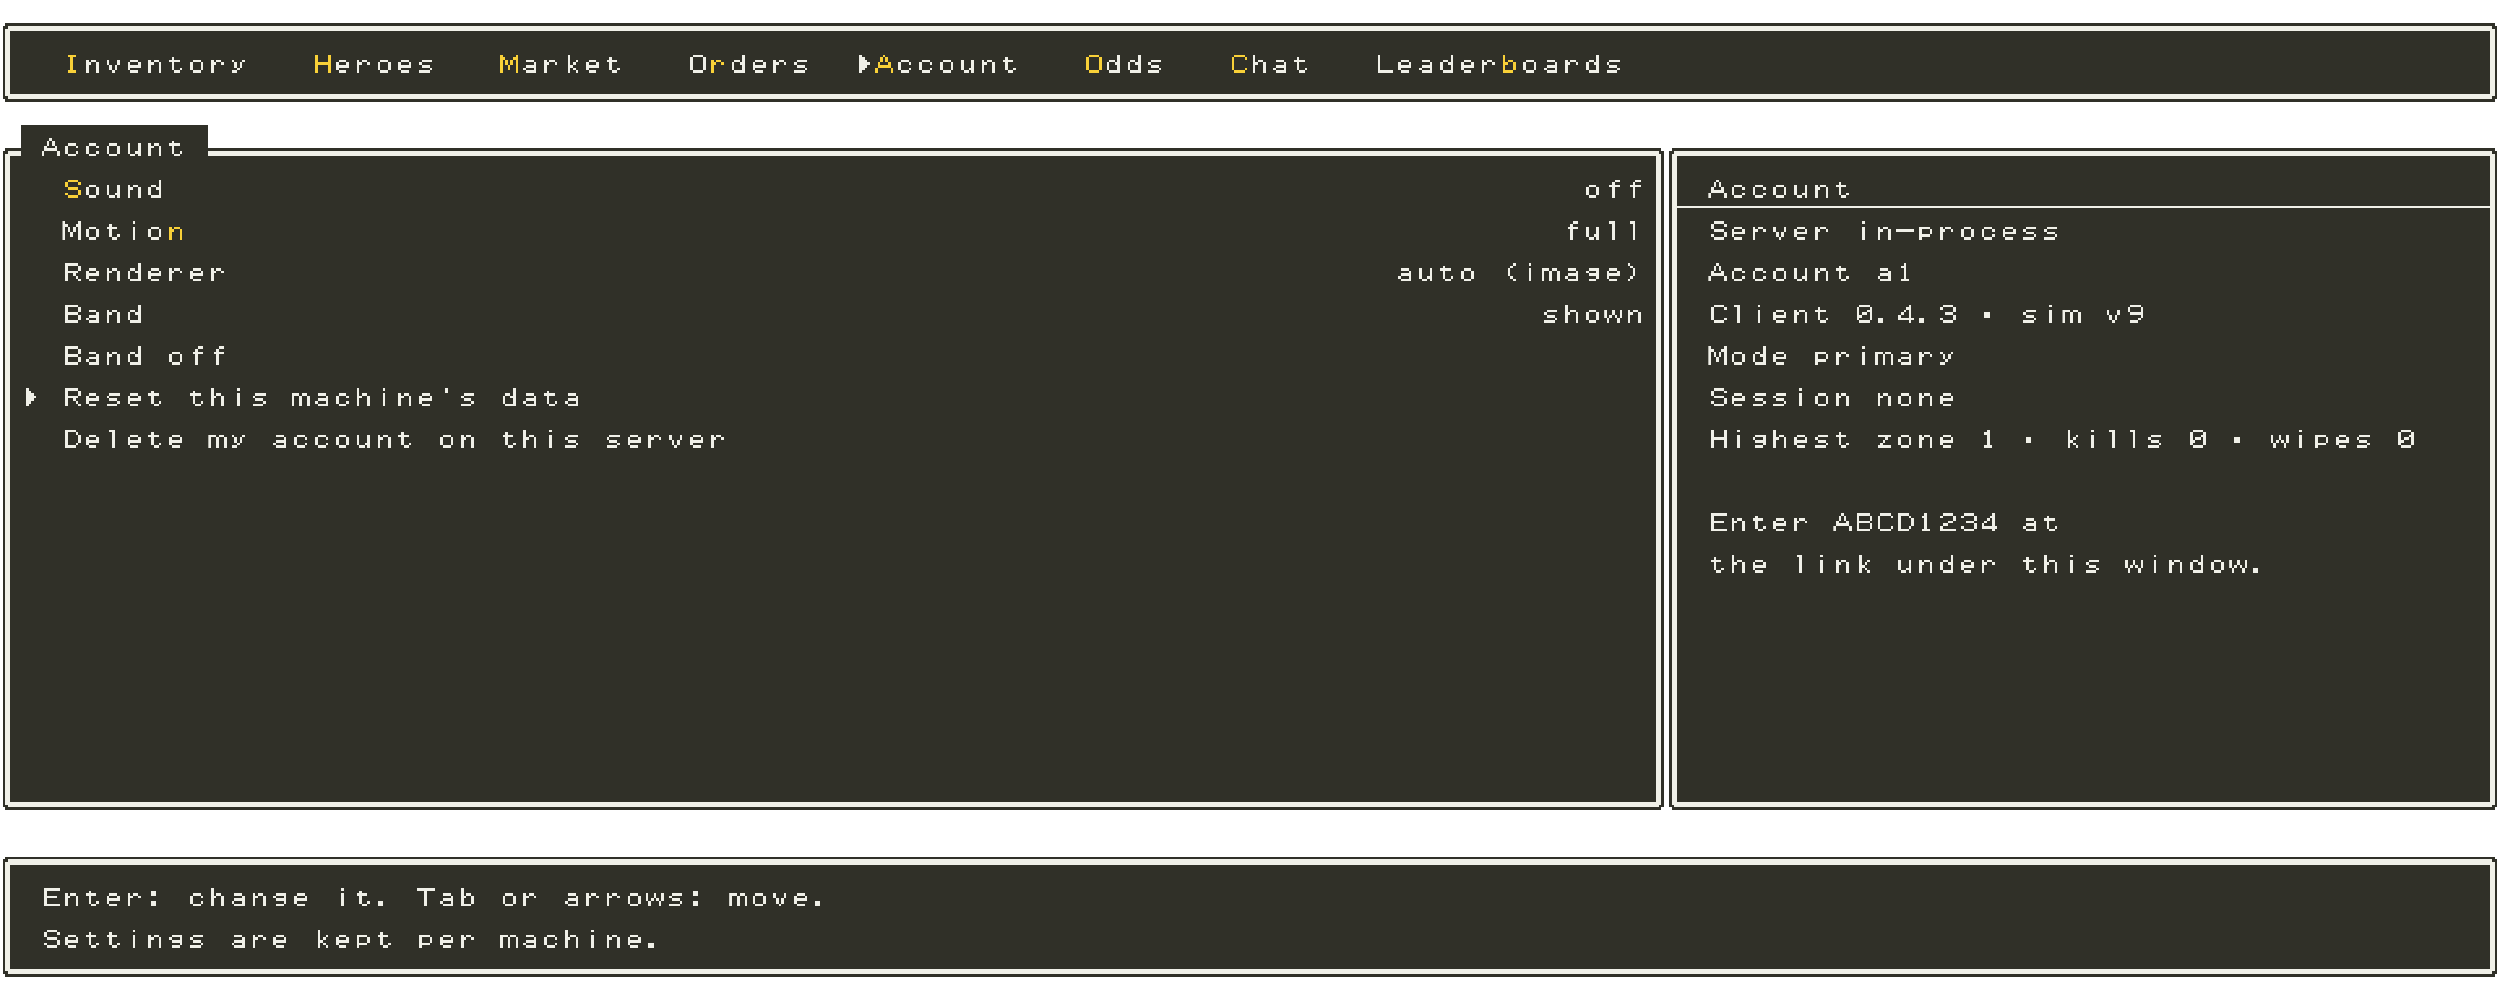
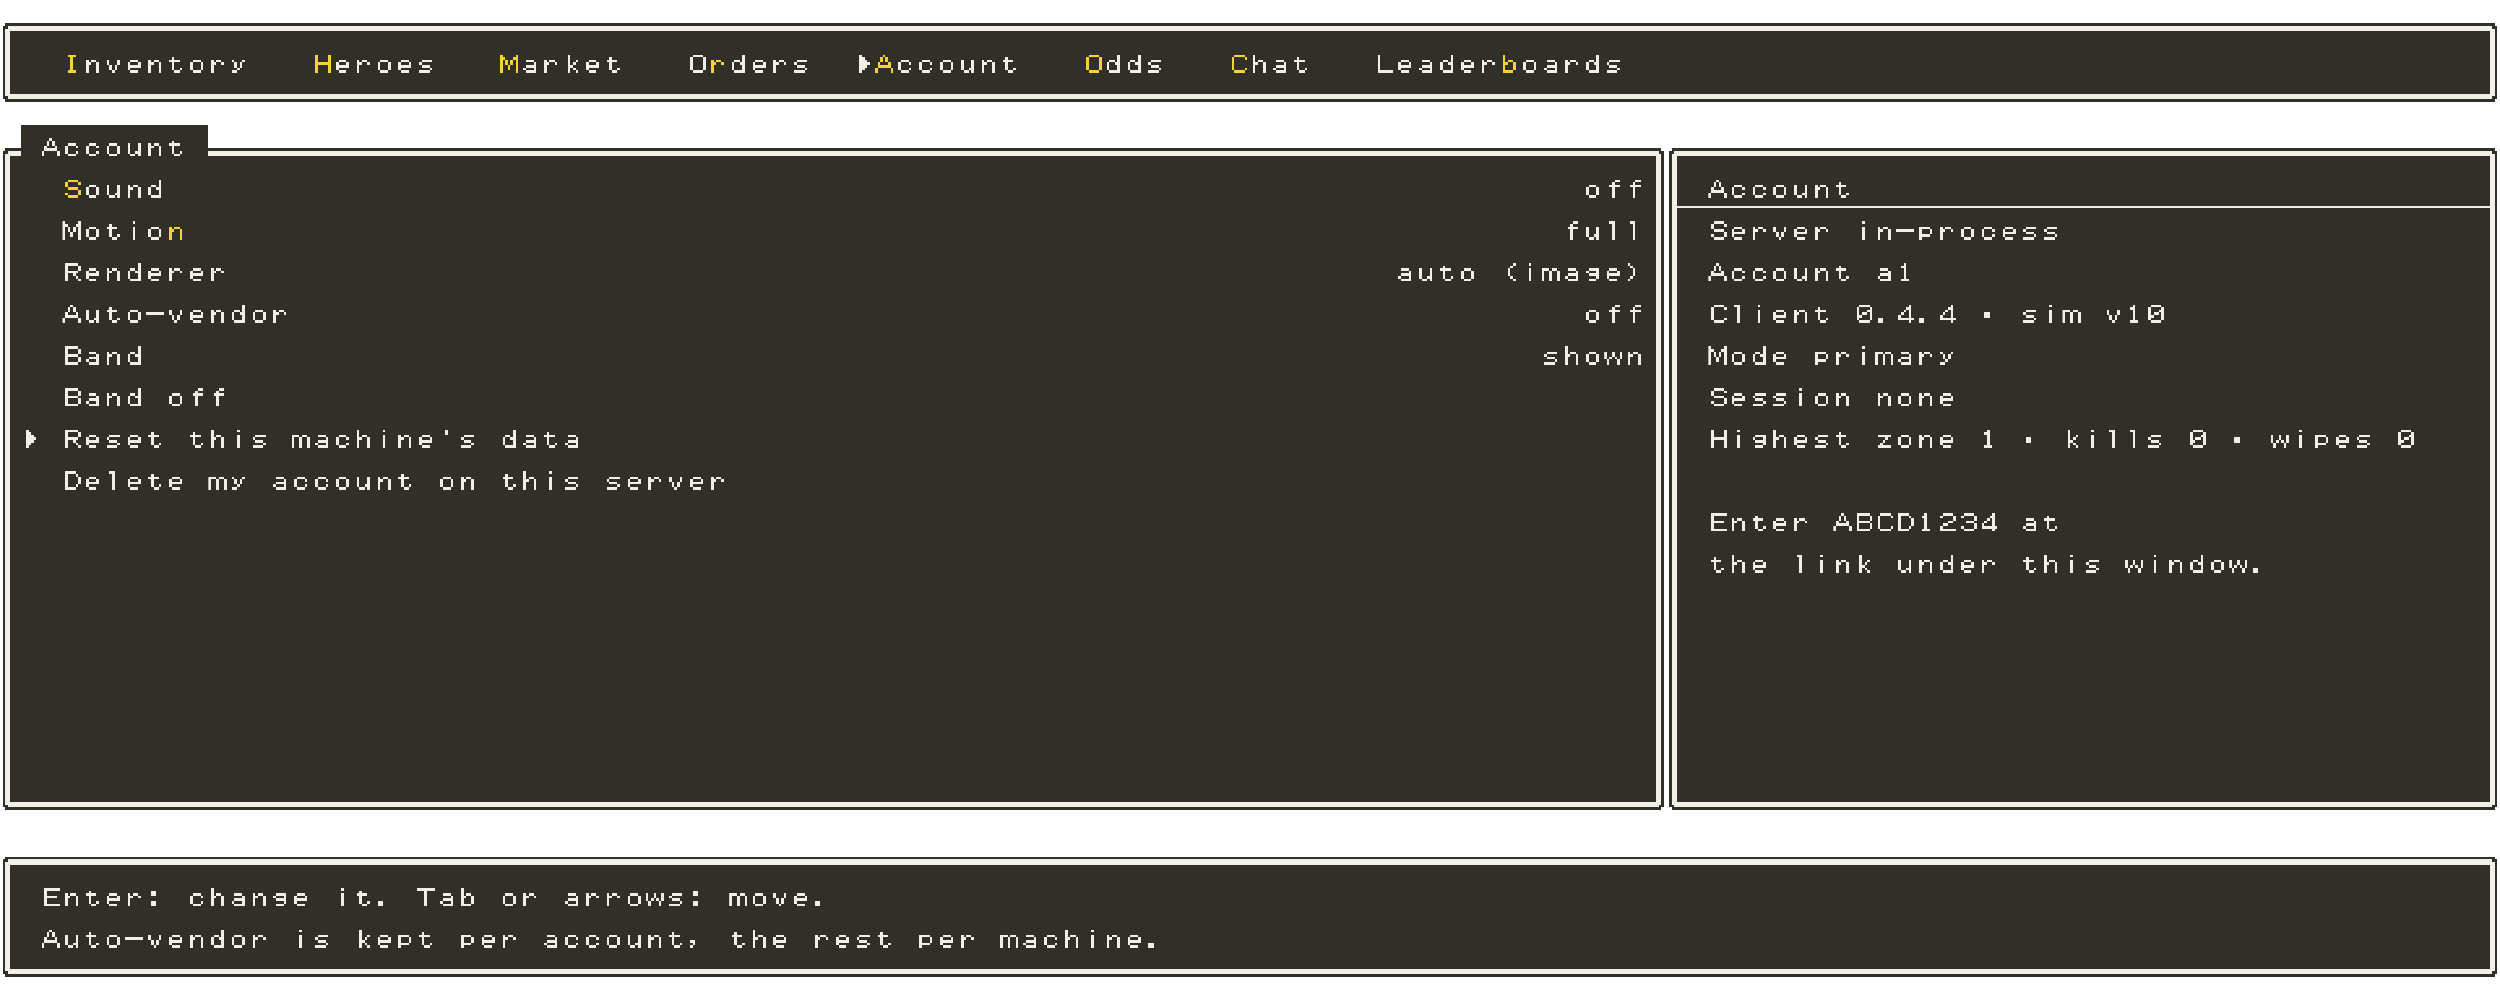
<svg xmlns="http://www.w3.org/2000/svg" viewBox="0 0 960 384" width="960" height="384" shape-rendering="crispEdges">
  <defs>
    <symbol id="g0">
      <path d="M2 5h3v1h-3zM3 6h1v1h-1zM3 7h1v1h-1zM3 8h1v1h-1zM3 9h1v1h-1zM3 10h1v1h-1zM2 11h3v1h-3z" />
    </symbol>
    <symbol id="g1">
      <path d="M1 7h1v1h-1zM3 7h2v1h-2zM1 8h2v1h-2zM5 8h1v1h-1zM1 9h1v1h-1zM5 9h1v1h-1zM1 10h1v1h-1zM5 10h1v1h-1zM1 11h1v1h-1zM5 11h1v1h-1z" />
    </symbol>
    <symbol id="g2">
      <path d="M1 7h1v1h-1zM5 7h1v1h-1zM1 8h1v1h-1zM5 8h1v1h-1zM2 9h1v1h-1zM4 9h1v1h-1zM2 10h1v1h-1zM4 10h1v1h-1zM3 11h1v1h-1z" />
    </symbol>
    <symbol id="g3">
      <path d="M2 7h3v1h-3zM1 8h1v1h-1zM5 8h1v1h-1zM1 9h5v1h-5zM1 10h1v1h-1zM2 11h3v1h-3z" />
    </symbol>
    <symbol id="g4">
      <path d="M2 6h1v1h-1zM1 7h4v1h-4zM2 8h1v1h-1zM2 9h1v1h-1zM2 10h1v1h-1zM5 10h1v1h-1zM3 11h2v1h-2z" />
    </symbol>
    <symbol id="g5">
      <path d="M2 7h3v1h-3zM1 8h1v1h-1zM5 8h1v1h-1zM1 9h1v1h-1zM5 9h1v1h-1zM1 10h1v1h-1zM5 10h1v1h-1zM2 11h3v1h-3z" />
    </symbol>
    <symbol id="g6">
      <path d="M1 7h1v1h-1zM3 7h2v1h-2zM1 8h2v1h-2zM5 8h1v1h-1zM1 9h1v1h-1zM1 10h1v1h-1zM1 11h1v1h-1z" />
    </symbol>
    <symbol id="g7">
      <path d="M1 7h1v1h-1zM5 7h1v1h-1zM2 8h1v1h-1zM4 8h1v1h-1zM2 9h1v1h-1zM4 9h1v1h-1zM3 10h1v1h-1zM1 11h2v1h-2z" />
    </symbol>
    <symbol id="g8">
      <path d="M1 5h1v1h-1zM6 5h1v1h-1zM1 6h1v1h-1zM6 6h1v1h-1zM1 7h1v1h-1zM6 7h1v1h-1zM1 8h6v1h-6zM1 9h1v1h-1zM6 9h1v1h-1zM1 10h1v1h-1zM6 10h1v1h-1zM1 11h1v1h-1zM6 11h1v1h-1z" />
    </symbol>
    <symbol id="g9">
      <path d="M2 7h4v1h-4zM1 8h1v1h-1zM2 9h3v1h-3zM5 10h1v1h-1zM1 11h4v1h-4z" />
    </symbol>
    <symbol id="g10">
      <path d="M0 5h1v1h-1zM6 5h1v1h-1zM0 6h2v1h-2zM5 6h2v1h-2zM0 7h1v1h-1zM2 7h1v1h-1zM4 7h1v1h-1zM6 7h1v1h-1zM0 8h1v1h-1zM2 8h1v1h-1zM4 8h1v1h-1zM6 8h1v1h-1zM0 9h1v1h-1zM3 9h1v1h-1zM6 9h1v1h-1zM0 10h1v1h-1zM3 10h1v1h-1zM6 10h1v1h-1zM0 11h1v1h-1zM6 11h1v1h-1z" />
    </symbol>
    <symbol id="g11">
      <path d="M2 7h3v1h-3zM5 8h1v1h-1zM2 9h4v1h-4zM1 10h1v1h-1zM5 10h1v1h-1zM2 11h4v1h-4z" />
    </symbol>
    <symbol id="g12">
      <path d="M2 5h1v1h-1zM2 6h1v1h-1zM2 7h1v1h-1zM5 7h1v1h-1zM2 8h1v1h-1zM4 8h1v1h-1zM2 9h2v1h-2zM2 10h1v1h-1zM4 10h1v1h-1zM2 11h1v1h-1zM5 11h1v1h-1z" />
    </symbol>
    <symbol id="g13">
      <path d="M2 5h4v1h-4zM1 6h1v1h-1zM6 6h1v1h-1zM1 7h1v1h-1zM6 7h1v1h-1zM1 8h1v1h-1zM6 8h1v1h-1zM1 9h1v1h-1zM6 9h1v1h-1zM1 10h1v1h-1zM6 10h1v1h-1zM2 11h4v1h-4z" />
    </symbol>
    <symbol id="g14">
      <path d="M5 5h1v1h-1zM5 6h1v1h-1zM2 7h2v1h-2zM5 7h1v1h-1zM1 8h1v1h-1zM4 8h2v1h-2zM1 9h1v1h-1zM5 9h1v1h-1zM1 10h1v1h-1zM5 10h1v1h-1zM2 11h4v1h-4z" />
    </symbol>
    <symbol id="g15">
      <path d="M2 5h1v1h-1zM2 6h2v1h-2zM2 7h3v1h-3zM2 8h4v1h-4zM2 9h3v1h-3zM2 10h2v1h-2zM2 11h1v1h-1z" />
    </symbol>
    <symbol id="g16">
      <path d="M3 5h1v1h-1zM2 6h1v1h-1zM4 6h1v1h-1zM2 7h1v1h-1zM4 7h1v1h-1zM1 8h1v1h-1zM5 8h1v1h-1zM1 9h5v1h-5zM0 10h1v1h-1zM6 10h1v1h-1zM0 11h1v1h-1zM6 11h1v1h-1z" />
    </symbol>
    <symbol id="g17">
      <path d="M2 7h3v1h-3zM1 8h1v1h-1zM5 8h1v1h-1zM1 9h1v1h-1zM1 10h1v1h-1zM5 10h1v1h-1zM2 11h3v1h-3z" />
    </symbol>
    <symbol id="g18">
      <path d="M1 7h1v1h-1zM5 7h1v1h-1zM1 8h1v1h-1zM5 8h1v1h-1zM1 9h1v1h-1zM5 9h1v1h-1zM1 10h1v1h-1zM4 10h2v1h-2zM2 11h2v1h-2zM5 11h1v1h-1z" />
    </symbol>
    <symbol id="g19">
      <path d="M2 5h4v1h-4zM1 6h1v1h-1zM6 6h1v1h-1zM1 7h1v1h-1zM1 8h1v1h-1zM1 9h1v1h-1zM1 10h1v1h-1zM6 10h1v1h-1zM2 11h4v1h-4z" />
    </symbol>
    <symbol id="g20">
      <path d="M1 5h1v1h-1zM1 6h1v1h-1zM1 7h1v1h-1zM3 7h2v1h-2zM1 8h2v1h-2zM5 8h1v1h-1zM1 9h1v1h-1zM5 9h1v1h-1zM1 10h1v1h-1zM5 10h1v1h-1zM1 11h1v1h-1zM5 11h1v1h-1z" />
    </symbol>
    <symbol id="g21">
      <path d="M1 5h1v1h-1zM1 6h1v1h-1zM1 7h1v1h-1zM1 8h1v1h-1zM1 9h1v1h-1zM1 10h1v1h-1zM1 11h6v1h-6z" />
    </symbol>
    <symbol id="g22">
      <path d="M1 5h1v1h-1zM1 6h1v1h-1zM1 7h1v1h-1zM3 7h2v1h-2zM1 8h2v1h-2zM5 8h1v1h-1zM1 9h1v1h-1zM5 9h1v1h-1zM1 10h1v1h-1zM5 10h1v1h-1zM1 11h4v1h-4z" />
    </symbol>
    <symbol id="g23">
      <path d="M2 5h4v1h-4zM1 6h1v1h-1zM6 6h1v1h-1zM1 7h1v1h-1zM2 8h4v1h-4zM6 9h1v1h-1zM1 10h1v1h-1zM6 10h1v1h-1zM2 11h4v1h-4z" />
    </symbol>
    <symbol id="g24">
      <path d="M4 5h2v1h-2zM3 6h1v1h-1zM2 7h4v1h-4zM3 8h1v1h-1zM3 9h1v1h-1zM3 10h1v1h-1zM3 11h1v1h-1z" />
    </symbol>
    <symbol id="g25">
      <path d="M3 5h1v1h-1zM3 7h1v1h-1zM3 8h1v1h-1zM3 9h1v1h-1zM3 10h1v1h-1zM3 11h1v1h-1z" />
    </symbol>
    <symbol id="g26">
      <path d="M2 5h2v1h-2zM3 6h1v1h-1zM3 7h1v1h-1zM3 8h1v1h-1zM3 9h1v1h-1zM3 10h1v1h-1zM3 11h1v1h-1z" />
    </symbol>
    <symbol id="g27">
      <path d="M1 5h5v1h-5zM1 6h1v1h-1zM6 6h1v1h-1zM1 7h1v1h-1zM6 7h1v1h-1zM1 8h5v1h-5zM1 9h1v1h-1zM4 9h1v1h-1zM1 10h1v1h-1zM5 10h1v1h-1zM1 11h1v1h-1zM6 11h1v1h-1z" />
    </symbol>
    <symbol id="g28">
      <path d="M5 5h1v1h-1zM4 6h1v1h-1zM3 7h1v1h-1zM3 8h1v1h-1zM3 9h1v1h-1zM4 10h1v1h-1zM5 11h1v1h-1z" />
    </symbol>
    <symbol id="g29">
      <path d="M0 7h3v1h-3zM4 7h2v1h-2zM0 8h1v1h-1zM3 8h1v1h-1zM6 8h1v1h-1zM0 9h1v1h-1zM3 9h1v1h-1zM6 9h1v1h-1zM0 10h1v1h-1zM3 10h1v1h-1zM6 10h1v1h-1zM0 11h1v1h-1zM3 11h1v1h-1zM6 11h1v1h-1z" />
    </symbol>
    <symbol id="g30">
      <path d="M2 7h4v1h-4zM1 8h1v1h-1zM5 8h1v1h-1zM2 9h4v1h-4zM5 10h1v1h-1zM2 11h3v1h-3z" />
    </symbol>
    <symbol id="g31">
      <path d="M1 5h1v1h-1zM2 6h1v1h-1zM3 7h1v1h-1zM3 8h1v1h-1zM3 9h1v1h-1zM2 10h1v1h-1zM1 11h1v1h-1z" />
    </symbol>
    <symbol id="g32">
+       <path d="M0 8h7v1h-7z" />
+     </symbol>
+     <symbol id="g33">
      <path d="M1 5h5v1h-5zM1 6h1v1h-1zM6 6h1v1h-1zM1 7h1v1h-1zM6 7h1v1h-1zM1 8h5v1h-5zM1 9h1v1h-1zM6 9h1v1h-1zM1 10h1v1h-1zM6 10h1v1h-1zM1 11h5v1h-5z" />
    </symbol>
-     <symbol id="g33">
+     <symbol id="g34">
      <path d="M0 7h1v1h-1zM3 7h1v1h-1zM6 7h1v1h-1zM0 8h1v1h-1zM3 8h1v1h-1zM6 8h1v1h-1zM0 9h1v1h-1zM2 9h1v1h-1zM4 9h1v1h-1zM6 9h1v1h-1zM1 10h1v1h-1zM5 10h1v1h-1zM1 11h1v1h-1zM5 11h1v1h-1z" />
    </symbol>
-     <symbol id="g34">
+     <symbol id="g35">
      <path d="M3 5h1v1h-1zM3 6h1v1h-1z" />
    </symbol>
-     <symbol id="g35">
+     <symbol id="g36">
      <path d="M1 5h4v1h-4zM1 6h1v1h-1zM5 6h1v1h-1zM1 7h1v1h-1zM6 7h1v1h-1zM1 8h1v1h-1zM6 8h1v1h-1zM1 9h1v1h-1zM6 9h1v1h-1zM1 10h1v1h-1zM5 10h1v1h-1zM1 11h4v1h-4z" />
-     </symbol>
-     <symbol id="g36">
-       <path d="M0 8h7v1h-7z" />
    </symbol>
    <symbol id="g37">
      <path d="M1 7h4v1h-4zM1 8h1v1h-1zM5 8h1v1h-1zM1 9h1v1h-1zM5 9h1v1h-1zM1 10h4v1h-4zM1 11h1v1h-1z" />
    </symbol>
    <symbol id="g38">
      <path d="M3 5h1v1h-1zM2 6h2v1h-2zM3 7h1v1h-1zM3 8h1v1h-1zM3 9h1v1h-1zM3 10h1v1h-1zM2 11h3v1h-3z" />
    </symbol>
    <symbol id="g39">
      <path d="M2 5h4v1h-4zM1 6h1v1h-1zM6 6h1v1h-1zM1 7h1v1h-1zM5 7h2v1h-2zM1 8h1v1h-1zM3 8h2v1h-2zM6 8h1v1h-1zM1 9h2v1h-2zM6 9h1v1h-1zM1 10h1v1h-1zM6 10h1v1h-1zM2 11h4v1h-4z" />
    </symbol>
    <symbol id="g40">
      <path d="M1 10h2v1h-2zM1 11h2v1h-2z" />
    </symbol>
    <symbol id="g41">
      <path d="M5 5h1v1h-1zM4 6h2v1h-2zM3 7h1v1h-1zM5 7h1v1h-1zM2 8h1v1h-1zM5 8h1v1h-1zM1 9h1v1h-1zM5 9h1v1h-1zM1 10h6v1h-6zM5 11h1v1h-1z" />
    </symbol>
    <symbol id="g42">
+       <path d="M2 8h2v1h-2zM2 9h2v1h-2z" />
+     </symbol>
+     <symbol id="g43">
+       <path d="M1 7h5v1h-5zM4 8h1v1h-1zM3 9h1v1h-1zM2 10h1v1h-1zM1 11h5v1h-5z" />
+     </symbol>
+     <symbol id="g44">
+       <path d="M1 5h6v1h-6zM1 6h1v1h-1zM1 7h1v1h-1zM1 8h5v1h-5zM1 9h1v1h-1zM1 10h1v1h-1zM1 11h6v1h-6z" />
+     </symbol>
+     <symbol id="g45">
+       <path d="M2 5h4v1h-4zM1 6h1v1h-1zM6 6h1v1h-1zM6 7h1v1h-1zM4 8h2v1h-2zM2 9h2v1h-2zM1 10h1v1h-1zM1 11h6v1h-6z" />
+     </symbol>
+     <symbol id="g46">
      <path d="M2 5h4v1h-4zM1 6h1v1h-1zM6 6h1v1h-1zM6 7h1v1h-1zM3 8h3v1h-3zM6 9h1v1h-1zM1 10h1v1h-1zM6 10h1v1h-1zM2 11h4v1h-4z" />
    </symbol>
-     <symbol id="g43">
-       <path d="M2 8h2v1h-2zM2 9h2v1h-2z" />
-     </symbol>
-     <symbol id="g44">
-       <path d="M2 5h4v1h-4zM1 6h1v1h-1zM6 6h1v1h-1zM1 7h1v1h-1zM6 7h1v1h-1zM2 8h5v1h-5zM6 9h1v1h-1zM5 10h1v1h-1zM2 11h3v1h-3z" />
-     </symbol>
-     <symbol id="g45">
-       <path d="M1 7h5v1h-5zM4 8h1v1h-1zM3 9h1v1h-1zM2 10h1v1h-1zM1 11h5v1h-5z" />
-     </symbol>
-     <symbol id="g46">
-       <path d="M1 5h6v1h-6zM1 6h1v1h-1zM1 7h1v1h-1zM1 8h5v1h-5zM1 9h1v1h-1zM1 10h1v1h-1zM1 11h6v1h-6z" />
-     </symbol>
    <symbol id="g47">
-       <path d="M2 5h4v1h-4zM1 6h1v1h-1zM6 6h1v1h-1zM6 7h1v1h-1zM4 8h2v1h-2zM2 9h2v1h-2zM1 10h1v1h-1zM1 11h6v1h-6z" />
+       <path d="M2 6h2v1h-2zM2 7h2v1h-2zM2 10h2v1h-2zM2 11h2v1h-2z" />
    </symbol>
    <symbol id="g48">
-       <path d="M2 6h2v1h-2zM2 7h2v1h-2zM2 10h2v1h-2zM2 11h2v1h-2z" />
+       <path d="M0 5h7v1h-7zM3 6h1v1h-1zM3 7h1v1h-1zM3 8h1v1h-1zM3 9h1v1h-1zM3 10h1v1h-1zM3 11h1v1h-1z" />
    </symbol>
    <symbol id="g49">
-       <path d="M0 5h7v1h-7zM3 6h1v1h-1zM3 7h1v1h-1zM3 8h1v1h-1zM3 9h1v1h-1zM3 10h1v1h-1zM3 11h1v1h-1z" />
+       <path d="M1 9h2v1h-2zM2 10h1v1h-1zM1 11h1v1h-1z" />
    </symbol>
  </defs>
  <g id="w-tab">
    <path fill="#303028" d="M2 9H958V10H959V38H958V39H2V38H1V10H2Z" />
    <g fill="#f0f0e8">
      <rect x="3" y="10" width="954" height="1" />
      <rect x="2" y="11" width="956" height="1" />
      <rect x="2" y="36" width="956" height="1" />
      <rect x="3" y="37" width="954" height="1" />
      <rect x="2" y="12" width="2" height="24" />
      <rect x="956" y="12" width="2" height="24" />
    </g>
    <use href="#g15" x="328" y="16" fill="#f0f0e8" />
    <use href="#g0" x="24" y="16" fill="#f8d038" />
    <use href="#g1" x="32" y="16" fill="#f0f0e8" />
    <use href="#g2" x="40" y="16" fill="#f0f0e8" />
    <use href="#g3" x="48" y="16" fill="#f0f0e8" />
    <use href="#g1" x="56" y="16" fill="#f0f0e8" />
    <use href="#g4" x="64" y="16" fill="#f0f0e8" />
    <use href="#g5" x="72" y="16" fill="#f0f0e8" />
    <use href="#g6" x="80" y="16" fill="#f0f0e8" />
    <use href="#g7" x="88" y="16" fill="#f0f0e8" />
    <use href="#g8" x="120" y="16" fill="#f8d038" />
    <use href="#g3" x="128" y="16" fill="#f0f0e8" />
    <use href="#g6" x="136" y="16" fill="#f0f0e8" />
    <use href="#g5" x="144" y="16" fill="#f0f0e8" />
    <use href="#g3" x="152" y="16" fill="#f0f0e8" />
    <use href="#g9" x="160" y="16" fill="#f0f0e8" />
    <use href="#g10" x="192" y="16" fill="#f8d038" />
    <use href="#g11" x="200" y="16" fill="#f0f0e8" />
    <use href="#g6" x="208" y="16" fill="#f0f0e8" />
    <use href="#g12" x="216" y="16" fill="#f0f0e8" />
    <use href="#g3" x="224" y="16" fill="#f0f0e8" />
    <use href="#g4" x="232" y="16" fill="#f0f0e8" />
    <use href="#g13" x="264" y="16" fill="#f0f0e8" />
    <use href="#g6" x="272" y="16" fill="#f8d038" />
    <use href="#g14" x="280" y="16" fill="#f0f0e8" />
    <use href="#g3" x="288" y="16" fill="#f0f0e8" />
    <use href="#g6" x="296" y="16" fill="#f0f0e8" />
    <use href="#g9" x="304" y="16" fill="#f0f0e8" />
    <use href="#g16" x="336" y="16" fill="#f8d038" />
    <use href="#g17" x="344" y="16" fill="#f0f0e8" />
    <use href="#g17" x="352" y="16" fill="#f0f0e8" />
    <use href="#g5" x="360" y="16" fill="#f0f0e8" />
    <use href="#g18" x="368" y="16" fill="#f0f0e8" />
    <use href="#g1" x="376" y="16" fill="#f0f0e8" />
    <use href="#g4" x="384" y="16" fill="#f0f0e8" />
    <use href="#g13" x="416" y="16" fill="#f8d038" />
    <use href="#g14" x="424" y="16" fill="#f0f0e8" />
    <use href="#g14" x="432" y="16" fill="#f0f0e8" />
    <use href="#g9" x="440" y="16" fill="#f0f0e8" />
    <use href="#g19" x="472" y="16" fill="#f8d038" />
    <use href="#g20" x="480" y="16" fill="#f0f0e8" />
    <use href="#g11" x="488" y="16" fill="#f0f0e8" />
    <use href="#g4" x="496" y="16" fill="#f0f0e8" />
    <use href="#g21" x="528" y="16" fill="#f0f0e8" />
    <use href="#g3" x="536" y="16" fill="#f0f0e8" />
    <use href="#g11" x="544" y="16" fill="#f0f0e8" />
    <use href="#g14" x="552" y="16" fill="#f0f0e8" />
    <use href="#g3" x="560" y="16" fill="#f0f0e8" />
    <use href="#g6" x="568" y="16" fill="#f0f0e8" />
    <use href="#g22" x="576" y="16" fill="#f8d038" />
    <use href="#g5" x="584" y="16" fill="#f0f0e8" />
    <use href="#g11" x="592" y="16" fill="#f0f0e8" />
    <use href="#g6" x="600" y="16" fill="#f0f0e8" />
    <use href="#g14" x="608" y="16" fill="#f0f0e8" />
    <use href="#g9" x="616" y="16" fill="#f0f0e8" />
  </g>
  <g id="w-list" transform="translate(0 48)">
    <path fill="#303028" d="M2 9H638V10H639V262H638V263H2V262H1V10H2Z" />
    <g fill="#f0f0e8">
      <rect x="3" y="10" width="634" height="1" />
      <rect x="2" y="11" width="636" height="1" />
      <rect x="2" y="260" width="636" height="1" />
      <rect x="3" y="261" width="634" height="1" />
      <rect x="2" y="12" width="2" height="248" />
      <rect x="636" y="12" width="2" height="248" />
    </g>
    <rect x="8" y="0" width="72" height="16" fill="#303028" />
    <use href="#g16" x="16" y="0" fill="#f0f0e8" />
    <use href="#g17" x="24" y="0" fill="#f0f0e8" />
    <use href="#g17" x="32" y="0" fill="#f0f0e8" />
    <use href="#g5" x="40" y="0" fill="#f0f0e8" />
    <use href="#g18" x="48" y="0" fill="#f0f0e8" />
    <use href="#g1" x="56" y="0" fill="#f0f0e8" />
    <use href="#g4" x="64" y="0" fill="#f0f0e8" />
    <use href="#g23" x="24" y="16" fill="#f8d038" />
    <use href="#g5" x="32" y="16" fill="#f0f0e8" />
    <use href="#g18" x="40" y="16" fill="#f0f0e8" />
    <use href="#g1" x="48" y="16" fill="#f0f0e8" />
    <use href="#g14" x="56" y="16" fill="#f0f0e8" />
    <use href="#g5" x="608" y="16" fill="#f0f0e8" />
    <use href="#g24" x="616" y="16" fill="#f0f0e8" />
    <use href="#g24" x="624" y="16" fill="#f0f0e8" />
    <use href="#g10" x="24" y="32" fill="#f0f0e8" />
    <use href="#g5" x="32" y="32" fill="#f0f0e8" />
    <use href="#g4" x="40" y="32" fill="#f0f0e8" />
    <use href="#g25" x="48" y="32" fill="#f0f0e8" />
    <use href="#g5" x="56" y="32" fill="#f0f0e8" />
    <use href="#g1" x="64" y="32" fill="#f8d038" />
    <use href="#g24" x="600" y="32" fill="#f0f0e8" />
    <use href="#g18" x="608" y="32" fill="#f0f0e8" />
    <use href="#g26" x="616" y="32" fill="#f0f0e8" />
    <use href="#g26" x="624" y="32" fill="#f0f0e8" />
    <use href="#g27" x="24" y="48" fill="#f0f0e8" />
    <use href="#g3" x="32" y="48" fill="#f0f0e8" />
    <use href="#g1" x="40" y="48" fill="#f0f0e8" />
    <use href="#g14" x="48" y="48" fill="#f0f0e8" />
    <use href="#g3" x="56" y="48" fill="#f0f0e8" />
    <use href="#g6" x="64" y="48" fill="#f0f0e8" />
    <use href="#g3" x="72" y="48" fill="#f0f0e8" />
    <use href="#g6" x="80" y="48" fill="#f0f0e8" />
    <use href="#g11" x="536" y="48" fill="#f0f0e8" />
    <use href="#g18" x="544" y="48" fill="#f0f0e8" />
    <use href="#g4" x="552" y="48" fill="#f0f0e8" />
    <use href="#g5" x="560" y="48" fill="#f0f0e8" />
    <use href="#g28" x="576" y="48" fill="#f0f0e8" />
    <use href="#g25" x="584" y="48" fill="#f0f0e8" />
    <use href="#g29" x="592" y="48" fill="#f0f0e8" />
    <use href="#g11" x="600" y="48" fill="#f0f0e8" />
    <use href="#g30" x="608" y="48" fill="#f0f0e8" />
    <use href="#g3" x="616" y="48" fill="#f0f0e8" />
    <use href="#g31" x="624" y="48" fill="#f0f0e8" />
-     <use href="#g32" x="24" y="64" fill="#f0f0e8" />
-     <use href="#g11" x="32" y="64" fill="#f0f0e8" />
-     <use href="#g1" x="40" y="64" fill="#f0f0e8" />
-     <use href="#g14" x="48" y="64" fill="#f0f0e8" />
-     <use href="#g9" x="592" y="64" fill="#f0f0e8" />
-     <use href="#g20" x="600" y="64" fill="#f0f0e8" />
+     <use href="#g16" x="24" y="64" fill="#f0f0e8" />
+     <use href="#g18" x="32" y="64" fill="#f0f0e8" />
+     <use href="#g4" x="40" y="64" fill="#f0f0e8" />
+     <use href="#g5" x="48" y="64" fill="#f0f0e8" />
+     <use href="#g32" x="56" y="64" fill="#f0f0e8" />
+     <use href="#g2" x="64" y="64" fill="#f0f0e8" />
+     <use href="#g3" x="72" y="64" fill="#f0f0e8" />
+     <use href="#g1" x="80" y="64" fill="#f0f0e8" />
+     <use href="#g14" x="88" y="64" fill="#f0f0e8" />
+     <use href="#g5" x="96" y="64" fill="#f0f0e8" />
+     <use href="#g6" x="104" y="64" fill="#f0f0e8" />
    <use href="#g5" x="608" y="64" fill="#f0f0e8" />
-     <use href="#g33" x="616" y="64" fill="#f0f0e8" />
-     <use href="#g1" x="624" y="64" fill="#f0f0e8" />
-     <use href="#g32" x="24" y="80" fill="#f0f0e8" />
+     <use href="#g24" x="616" y="64" fill="#f0f0e8" />
+     <use href="#g24" x="624" y="64" fill="#f0f0e8" />
+     <use href="#g33" x="24" y="80" fill="#f0f0e8" />
    <use href="#g11" x="32" y="80" fill="#f0f0e8" />
    <use href="#g1" x="40" y="80" fill="#f0f0e8" />
    <use href="#g14" x="48" y="80" fill="#f0f0e8" />
-     <use href="#g5" x="64" y="80" fill="#f0f0e8" />
-     <use href="#g24" x="72" y="80" fill="#f0f0e8" />
-     <use href="#g24" x="80" y="80" fill="#f0f0e8" />
-     <use href="#g15" x="8" y="96" fill="#f0f0e8" />
-     <use href="#g27" x="24" y="96" fill="#f0f0e8" />
-     <use href="#g3" x="32" y="96" fill="#f0f0e8" />
-     <use href="#g9" x="40" y="96" fill="#f0f0e8" />
-     <use href="#g3" x="48" y="96" fill="#f0f0e8" />
-     <use href="#g4" x="56" y="96" fill="#f0f0e8" />
-     <use href="#g4" x="72" y="96" fill="#f0f0e8" />
-     <use href="#g20" x="80" y="96" fill="#f0f0e8" />
-     <use href="#g25" x="88" y="96" fill="#f0f0e8" />
-     <use href="#g9" x="96" y="96" fill="#f0f0e8" />
-     <use href="#g29" x="112" y="96" fill="#f0f0e8" />
-     <use href="#g11" x="120" y="96" fill="#f0f0e8" />
-     <use href="#g17" x="128" y="96" fill="#f0f0e8" />
-     <use href="#g20" x="136" y="96" fill="#f0f0e8" />
-     <use href="#g25" x="144" y="96" fill="#f0f0e8" />
-     <use href="#g1" x="152" y="96" fill="#f0f0e8" />
-     <use href="#g3" x="160" y="96" fill="#f0f0e8" />
-     <use href="#g34" x="168" y="96" fill="#f0f0e8" />
-     <use href="#g9" x="176" y="96" fill="#f0f0e8" />
-     <use href="#g14" x="192" y="96" fill="#f0f0e8" />
-     <use href="#g11" x="200" y="96" fill="#f0f0e8" />
-     <use href="#g4" x="208" y="96" fill="#f0f0e8" />
-     <use href="#g11" x="216" y="96" fill="#f0f0e8" />
-     <use href="#g35" x="24" y="112" fill="#f0f0e8" />
+     <use href="#g9" x="592" y="80" fill="#f0f0e8" />
+     <use href="#g20" x="600" y="80" fill="#f0f0e8" />
+     <use href="#g5" x="608" y="80" fill="#f0f0e8" />
+     <use href="#g34" x="616" y="80" fill="#f0f0e8" />
+     <use href="#g1" x="624" y="80" fill="#f0f0e8" />
+     <use href="#g33" x="24" y="96" fill="#f0f0e8" />
+     <use href="#g11" x="32" y="96" fill="#f0f0e8" />
+     <use href="#g1" x="40" y="96" fill="#f0f0e8" />
+     <use href="#g14" x="48" y="96" fill="#f0f0e8" />
+     <use href="#g5" x="64" y="96" fill="#f0f0e8" />
+     <use href="#g24" x="72" y="96" fill="#f0f0e8" />
+     <use href="#g24" x="80" y="96" fill="#f0f0e8" />
+     <use href="#g15" x="8" y="112" fill="#f0f0e8" />
+     <use href="#g27" x="24" y="112" fill="#f0f0e8" />
    <use href="#g3" x="32" y="112" fill="#f0f0e8" />
-     <use href="#g26" x="40" y="112" fill="#f0f0e8" />
+     <use href="#g9" x="40" y="112" fill="#f0f0e8" />
    <use href="#g3" x="48" y="112" fill="#f0f0e8" />
    <use href="#g4" x="56" y="112" fill="#f0f0e8" />
-     <use href="#g3" x="64" y="112" fill="#f0f0e8" />
-     <use href="#g29" x="80" y="112" fill="#f0f0e8" />
-     <use href="#g7" x="88" y="112" fill="#f0f0e8" />
-     <use href="#g11" x="104" y="112" fill="#f0f0e8" />
-     <use href="#g17" x="112" y="112" fill="#f0f0e8" />
-     <use href="#g17" x="120" y="112" fill="#f0f0e8" />
-     <use href="#g5" x="128" y="112" fill="#f0f0e8" />
-     <use href="#g18" x="136" y="112" fill="#f0f0e8" />
-     <use href="#g1" x="144" y="112" fill="#f0f0e8" />
-     <use href="#g4" x="152" y="112" fill="#f0f0e8" />
-     <use href="#g5" x="168" y="112" fill="#f0f0e8" />
-     <use href="#g1" x="176" y="112" fill="#f0f0e8" />
-     <use href="#g4" x="192" y="112" fill="#f0f0e8" />
-     <use href="#g20" x="200" y="112" fill="#f0f0e8" />
-     <use href="#g25" x="208" y="112" fill="#f0f0e8" />
-     <use href="#g9" x="216" y="112" fill="#f0f0e8" />
-     <use href="#g9" x="232" y="112" fill="#f0f0e8" />
-     <use href="#g3" x="240" y="112" fill="#f0f0e8" />
-     <use href="#g6" x="248" y="112" fill="#f0f0e8" />
-     <use href="#g2" x="256" y="112" fill="#f0f0e8" />
-     <use href="#g3" x="264" y="112" fill="#f0f0e8" />
-     <use href="#g6" x="272" y="112" fill="#f0f0e8" />
+     <use href="#g4" x="72" y="112" fill="#f0f0e8" />
+     <use href="#g20" x="80" y="112" fill="#f0f0e8" />
+     <use href="#g25" x="88" y="112" fill="#f0f0e8" />
+     <use href="#g9" x="96" y="112" fill="#f0f0e8" />
+     <use href="#g29" x="112" y="112" fill="#f0f0e8" />
+     <use href="#g11" x="120" y="112" fill="#f0f0e8" />
+     <use href="#g17" x="128" y="112" fill="#f0f0e8" />
+     <use href="#g20" x="136" y="112" fill="#f0f0e8" />
+     <use href="#g25" x="144" y="112" fill="#f0f0e8" />
+     <use href="#g1" x="152" y="112" fill="#f0f0e8" />
+     <use href="#g3" x="160" y="112" fill="#f0f0e8" />
+     <use href="#g35" x="168" y="112" fill="#f0f0e8" />
+     <use href="#g9" x="176" y="112" fill="#f0f0e8" />
+     <use href="#g14" x="192" y="112" fill="#f0f0e8" />
+     <use href="#g11" x="200" y="112" fill="#f0f0e8" />
+     <use href="#g4" x="208" y="112" fill="#f0f0e8" />
+     <use href="#g11" x="216" y="112" fill="#f0f0e8" />
+     <use href="#g36" x="24" y="128" fill="#f0f0e8" />
+     <use href="#g3" x="32" y="128" fill="#f0f0e8" />
+     <use href="#g26" x="40" y="128" fill="#f0f0e8" />
+     <use href="#g3" x="48" y="128" fill="#f0f0e8" />
+     <use href="#g4" x="56" y="128" fill="#f0f0e8" />
+     <use href="#g3" x="64" y="128" fill="#f0f0e8" />
+     <use href="#g29" x="80" y="128" fill="#f0f0e8" />
+     <use href="#g7" x="88" y="128" fill="#f0f0e8" />
+     <use href="#g11" x="104" y="128" fill="#f0f0e8" />
+     <use href="#g17" x="112" y="128" fill="#f0f0e8" />
+     <use href="#g17" x="120" y="128" fill="#f0f0e8" />
+     <use href="#g5" x="128" y="128" fill="#f0f0e8" />
+     <use href="#g18" x="136" y="128" fill="#f0f0e8" />
+     <use href="#g1" x="144" y="128" fill="#f0f0e8" />
+     <use href="#g4" x="152" y="128" fill="#f0f0e8" />
+     <use href="#g5" x="168" y="128" fill="#f0f0e8" />
+     <use href="#g1" x="176" y="128" fill="#f0f0e8" />
+     <use href="#g4" x="192" y="128" fill="#f0f0e8" />
+     <use href="#g20" x="200" y="128" fill="#f0f0e8" />
+     <use href="#g25" x="208" y="128" fill="#f0f0e8" />
+     <use href="#g9" x="216" y="128" fill="#f0f0e8" />
+     <use href="#g9" x="232" y="128" fill="#f0f0e8" />
+     <use href="#g3" x="240" y="128" fill="#f0f0e8" />
+     <use href="#g6" x="248" y="128" fill="#f0f0e8" />
+     <use href="#g2" x="256" y="128" fill="#f0f0e8" />
+     <use href="#g3" x="264" y="128" fill="#f0f0e8" />
+     <use href="#g6" x="272" y="128" fill="#f0f0e8" />
  </g>
  <g id="w-detail" transform="translate(0 48)">
    <path fill="#303028" d="M642 9H958V10H959V262H958V263H642V262H641V10H642Z" />
    <g fill="#f0f0e8">
      <rect x="643" y="10" width="314" height="1" />
      <rect x="642" y="11" width="316" height="1" />
      <rect x="642" y="260" width="316" height="1" />
      <rect x="643" y="261" width="314" height="1" />
      <rect x="642" y="12" width="2" height="248" />
      <rect x="956" y="12" width="2" height="248" />
    </g>
    <use href="#g16" x="656" y="16" fill="#f0f0e8" />
    <use href="#g17" x="664" y="16" fill="#f0f0e8" />
    <use href="#g17" x="672" y="16" fill="#f0f0e8" />
    <use href="#g5" x="680" y="16" fill="#f0f0e8" />
    <use href="#g18" x="688" y="16" fill="#f0f0e8" />
    <use href="#g1" x="696" y="16" fill="#f0f0e8" />
    <use href="#g4" x="704" y="16" fill="#f0f0e8" />
    <rect x="642" y="31" width="316" height="1" fill="#f0f0e8" />
    <use href="#g23" x="656" y="32" fill="#f0f0e8" />
    <use href="#g3" x="664" y="32" fill="#f0f0e8" />
    <use href="#g6" x="672" y="32" fill="#f0f0e8" />
    <use href="#g2" x="680" y="32" fill="#f0f0e8" />
    <use href="#g3" x="688" y="32" fill="#f0f0e8" />
    <use href="#g6" x="696" y="32" fill="#f0f0e8" />
    <use href="#g25" x="712" y="32" fill="#f0f0e8" />
    <use href="#g1" x="720" y="32" fill="#f0f0e8" />
-     <use href="#g36" x="728" y="32" fill="#f0f0e8" />
+     <use href="#g32" x="728" y="32" fill="#f0f0e8" />
    <use href="#g37" x="736" y="32" fill="#f0f0e8" />
    <use href="#g6" x="744" y="32" fill="#f0f0e8" />
    <use href="#g5" x="752" y="32" fill="#f0f0e8" />
    <use href="#g17" x="760" y="32" fill="#f0f0e8" />
    <use href="#g3" x="768" y="32" fill="#f0f0e8" />
    <use href="#g9" x="776" y="32" fill="#f0f0e8" />
    <use href="#g9" x="784" y="32" fill="#f0f0e8" />
    <use href="#g16" x="656" y="48" fill="#f0f0e8" />
    <use href="#g17" x="664" y="48" fill="#f0f0e8" />
    <use href="#g17" x="672" y="48" fill="#f0f0e8" />
    <use href="#g5" x="680" y="48" fill="#f0f0e8" />
    <use href="#g18" x="688" y="48" fill="#f0f0e8" />
    <use href="#g1" x="696" y="48" fill="#f0f0e8" />
    <use href="#g4" x="704" y="48" fill="#f0f0e8" />
    <use href="#g11" x="720" y="48" fill="#f0f0e8" />
    <use href="#g38" x="728" y="48" fill="#f0f0e8" />
    <use href="#g19" x="656" y="64" fill="#f0f0e8" />
    <use href="#g26" x="664" y="64" fill="#f0f0e8" />
    <use href="#g25" x="672" y="64" fill="#f0f0e8" />
    <use href="#g3" x="680" y="64" fill="#f0f0e8" />
    <use href="#g1" x="688" y="64" fill="#f0f0e8" />
    <use href="#g4" x="696" y="64" fill="#f0f0e8" />
    <use href="#g39" x="712" y="64" fill="#f0f0e8" />
    <use href="#g40" x="720" y="64" fill="#f0f0e8" />
    <use href="#g41" x="728" y="64" fill="#f0f0e8" />
    <use href="#g40" x="736" y="64" fill="#f0f0e8" />
-     <use href="#g42" x="744" y="64" fill="#f0f0e8" />
-     <use href="#g43" x="760" y="64" fill="#f0f0e8" />
+     <use href="#g41" x="744" y="64" fill="#f0f0e8" />
+     <use href="#g42" x="760" y="64" fill="#f0f0e8" />
    <use href="#g9" x="776" y="64" fill="#f0f0e8" />
    <use href="#g25" x="784" y="64" fill="#f0f0e8" />
    <use href="#g29" x="792" y="64" fill="#f0f0e8" />
    <use href="#g2" x="808" y="64" fill="#f0f0e8" />
-     <use href="#g44" x="816" y="64" fill="#f0f0e8" />
+     <use href="#g38" x="816" y="64" fill="#f0f0e8" />
+     <use href="#g39" x="824" y="64" fill="#f0f0e8" />
    <use href="#g10" x="656" y="80" fill="#f0f0e8" />
    <use href="#g5" x="664" y="80" fill="#f0f0e8" />
    <use href="#g14" x="672" y="80" fill="#f0f0e8" />
    <use href="#g3" x="680" y="80" fill="#f0f0e8" />
    <use href="#g37" x="696" y="80" fill="#f0f0e8" />
    <use href="#g6" x="704" y="80" fill="#f0f0e8" />
    <use href="#g25" x="712" y="80" fill="#f0f0e8" />
    <use href="#g29" x="720" y="80" fill="#f0f0e8" />
    <use href="#g11" x="728" y="80" fill="#f0f0e8" />
    <use href="#g6" x="736" y="80" fill="#f0f0e8" />
    <use href="#g7" x="744" y="80" fill="#f0f0e8" />
    <use href="#g23" x="656" y="96" fill="#f0f0e8" />
    <use href="#g3" x="664" y="96" fill="#f0f0e8" />
    <use href="#g9" x="672" y="96" fill="#f0f0e8" />
    <use href="#g9" x="680" y="96" fill="#f0f0e8" />
    <use href="#g25" x="688" y="96" fill="#f0f0e8" />
    <use href="#g5" x="696" y="96" fill="#f0f0e8" />
    <use href="#g1" x="704" y="96" fill="#f0f0e8" />
    <use href="#g1" x="720" y="96" fill="#f0f0e8" />
    <use href="#g5" x="728" y="96" fill="#f0f0e8" />
    <use href="#g1" x="736" y="96" fill="#f0f0e8" />
    <use href="#g3" x="744" y="96" fill="#f0f0e8" />
    <use href="#g8" x="656" y="112" fill="#f0f0e8" />
    <use href="#g25" x="664" y="112" fill="#f0f0e8" />
    <use href="#g30" x="672" y="112" fill="#f0f0e8" />
    <use href="#g20" x="680" y="112" fill="#f0f0e8" />
    <use href="#g3" x="688" y="112" fill="#f0f0e8" />
    <use href="#g9" x="696" y="112" fill="#f0f0e8" />
    <use href="#g4" x="704" y="112" fill="#f0f0e8" />
-     <use href="#g45" x="720" y="112" fill="#f0f0e8" />
+     <use href="#g43" x="720" y="112" fill="#f0f0e8" />
    <use href="#g5" x="728" y="112" fill="#f0f0e8" />
    <use href="#g1" x="736" y="112" fill="#f0f0e8" />
    <use href="#g3" x="744" y="112" fill="#f0f0e8" />
    <use href="#g38" x="760" y="112" fill="#f0f0e8" />
-     <use href="#g43" x="776" y="112" fill="#f0f0e8" />
+     <use href="#g42" x="776" y="112" fill="#f0f0e8" />
    <use href="#g12" x="792" y="112" fill="#f0f0e8" />
    <use href="#g25" x="800" y="112" fill="#f0f0e8" />
    <use href="#g26" x="808" y="112" fill="#f0f0e8" />
    <use href="#g26" x="816" y="112" fill="#f0f0e8" />
    <use href="#g9" x="824" y="112" fill="#f0f0e8" />
    <use href="#g39" x="840" y="112" fill="#f0f0e8" />
-     <use href="#g43" x="856" y="112" fill="#f0f0e8" />
-     <use href="#g33" x="872" y="112" fill="#f0f0e8" />
+     <use href="#g42" x="856" y="112" fill="#f0f0e8" />
+     <use href="#g34" x="872" y="112" fill="#f0f0e8" />
    <use href="#g25" x="880" y="112" fill="#f0f0e8" />
    <use href="#g37" x="888" y="112" fill="#f0f0e8" />
    <use href="#g3" x="896" y="112" fill="#f0f0e8" />
    <use href="#g9" x="904" y="112" fill="#f0f0e8" />
    <use href="#g39" x="920" y="112" fill="#f0f0e8" />
-     <use href="#g46" x="656" y="144" fill="#f0f0e8" />
+     <use href="#g44" x="656" y="144" fill="#f0f0e8" />
    <use href="#g1" x="664" y="144" fill="#f0f0e8" />
    <use href="#g4" x="672" y="144" fill="#f0f0e8" />
    <use href="#g3" x="680" y="144" fill="#f0f0e8" />
    <use href="#g6" x="688" y="144" fill="#f0f0e8" />
    <use href="#g16" x="704" y="144" fill="#f0f0e8" />
-     <use href="#g32" x="712" y="144" fill="#f0f0e8" />
+     <use href="#g33" x="712" y="144" fill="#f0f0e8" />
    <use href="#g19" x="720" y="144" fill="#f0f0e8" />
-     <use href="#g35" x="728" y="144" fill="#f0f0e8" />
+     <use href="#g36" x="728" y="144" fill="#f0f0e8" />
    <use href="#g38" x="736" y="144" fill="#f0f0e8" />
-     <use href="#g47" x="744" y="144" fill="#f0f0e8" />
-     <use href="#g42" x="752" y="144" fill="#f0f0e8" />
+     <use href="#g45" x="744" y="144" fill="#f0f0e8" />
+     <use href="#g46" x="752" y="144" fill="#f0f0e8" />
    <use href="#g41" x="760" y="144" fill="#f0f0e8" />
    <use href="#g11" x="776" y="144" fill="#f0f0e8" />
    <use href="#g4" x="784" y="144" fill="#f0f0e8" />
    <use href="#g4" x="656" y="160" fill="#f0f0e8" />
    <use href="#g20" x="664" y="160" fill="#f0f0e8" />
    <use href="#g3" x="672" y="160" fill="#f0f0e8" />
    <use href="#g26" x="688" y="160" fill="#f0f0e8" />
    <use href="#g25" x="696" y="160" fill="#f0f0e8" />
    <use href="#g1" x="704" y="160" fill="#f0f0e8" />
    <use href="#g12" x="712" y="160" fill="#f0f0e8" />
    <use href="#g18" x="728" y="160" fill="#f0f0e8" />
    <use href="#g1" x="736" y="160" fill="#f0f0e8" />
    <use href="#g14" x="744" y="160" fill="#f0f0e8" />
    <use href="#g3" x="752" y="160" fill="#f0f0e8" />
    <use href="#g6" x="760" y="160" fill="#f0f0e8" />
    <use href="#g4" x="776" y="160" fill="#f0f0e8" />
    <use href="#g20" x="784" y="160" fill="#f0f0e8" />
    <use href="#g25" x="792" y="160" fill="#f0f0e8" />
    <use href="#g9" x="800" y="160" fill="#f0f0e8" />
-     <use href="#g33" x="816" y="160" fill="#f0f0e8" />
+     <use href="#g34" x="816" y="160" fill="#f0f0e8" />
    <use href="#g25" x="824" y="160" fill="#f0f0e8" />
    <use href="#g1" x="832" y="160" fill="#f0f0e8" />
    <use href="#g14" x="840" y="160" fill="#f0f0e8" />
    <use href="#g5" x="848" y="160" fill="#f0f0e8" />
-     <use href="#g33" x="856" y="160" fill="#f0f0e8" />
+     <use href="#g34" x="856" y="160" fill="#f0f0e8" />
    <use href="#g40" x="864" y="160" fill="#f0f0e8" />
  </g>
  <g id="w-message" transform="translate(0 320)">
    <path fill="#303028" d="M2 9H958V10H959V54H958V55H2V54H1V10H2Z" />
    <g fill="#f0f0e8">
      <rect x="3" y="10" width="954" height="1" />
      <rect x="2" y="11" width="956" height="1" />
      <rect x="2" y="52" width="956" height="1" />
      <rect x="3" y="53" width="954" height="1" />
      <rect x="2" y="12" width="2" height="40" />
      <rect x="956" y="12" width="2" height="40" />
    </g>
-     <use href="#g46" x="16" y="16" fill="#f0f0e8" />
+     <use href="#g44" x="16" y="16" fill="#f0f0e8" />
    <use href="#g1" x="24" y="16" fill="#f0f0e8" />
    <use href="#g4" x="32" y="16" fill="#f0f0e8" />
    <use href="#g3" x="40" y="16" fill="#f0f0e8" />
    <use href="#g6" x="48" y="16" fill="#f0f0e8" />
-     <use href="#g48" x="56" y="16" fill="#f0f0e8" />
+     <use href="#g47" x="56" y="16" fill="#f0f0e8" />
    <use href="#g17" x="72" y="16" fill="#f0f0e8" />
    <use href="#g20" x="80" y="16" fill="#f0f0e8" />
    <use href="#g11" x="88" y="16" fill="#f0f0e8" />
    <use href="#g1" x="96" y="16" fill="#f0f0e8" />
    <use href="#g30" x="104" y="16" fill="#f0f0e8" />
    <use href="#g3" x="112" y="16" fill="#f0f0e8" />
    <use href="#g25" x="128" y="16" fill="#f0f0e8" />
    <use href="#g4" x="136" y="16" fill="#f0f0e8" />
    <use href="#g40" x="144" y="16" fill="#f0f0e8" />
-     <use href="#g49" x="160" y="16" fill="#f0f0e8" />
+     <use href="#g48" x="160" y="16" fill="#f0f0e8" />
    <use href="#g11" x="168" y="16" fill="#f0f0e8" />
    <use href="#g22" x="176" y="16" fill="#f0f0e8" />
    <use href="#g5" x="192" y="16" fill="#f0f0e8" />
    <use href="#g6" x="200" y="16" fill="#f0f0e8" />
    <use href="#g11" x="216" y="16" fill="#f0f0e8" />
    <use href="#g6" x="224" y="16" fill="#f0f0e8" />
    <use href="#g6" x="232" y="16" fill="#f0f0e8" />
    <use href="#g5" x="240" y="16" fill="#f0f0e8" />
-     <use href="#g33" x="248" y="16" fill="#f0f0e8" />
+     <use href="#g34" x="248" y="16" fill="#f0f0e8" />
    <use href="#g9" x="256" y="16" fill="#f0f0e8" />
-     <use href="#g48" x="264" y="16" fill="#f0f0e8" />
+     <use href="#g47" x="264" y="16" fill="#f0f0e8" />
    <use href="#g29" x="280" y="16" fill="#f0f0e8" />
    <use href="#g5" x="288" y="16" fill="#f0f0e8" />
    <use href="#g2" x="296" y="16" fill="#f0f0e8" />
    <use href="#g3" x="304" y="16" fill="#f0f0e8" />
    <use href="#g40" x="312" y="16" fill="#f0f0e8" />
-     <use href="#g23" x="16" y="32" fill="#f0f0e8" />
-     <use href="#g3" x="24" y="32" fill="#f0f0e8" />
+     <use href="#g16" x="16" y="32" fill="#f0f0e8" />
+     <use href="#g18" x="24" y="32" fill="#f0f0e8" />
    <use href="#g4" x="32" y="32" fill="#f0f0e8" />
-     <use href="#g4" x="40" y="32" fill="#f0f0e8" />
-     <use href="#g25" x="48" y="32" fill="#f0f0e8" />
-     <use href="#g1" x="56" y="32" fill="#f0f0e8" />
-     <use href="#g30" x="64" y="32" fill="#f0f0e8" />
-     <use href="#g9" x="72" y="32" fill="#f0f0e8" />
-     <use href="#g11" x="88" y="32" fill="#f0f0e8" />
+     <use href="#g5" x="40" y="32" fill="#f0f0e8" />
+     <use href="#g32" x="48" y="32" fill="#f0f0e8" />
+     <use href="#g2" x="56" y="32" fill="#f0f0e8" />
+     <use href="#g3" x="64" y="32" fill="#f0f0e8" />
+     <use href="#g1" x="72" y="32" fill="#f0f0e8" />
+     <use href="#g14" x="80" y="32" fill="#f0f0e8" />
+     <use href="#g5" x="88" y="32" fill="#f0f0e8" />
    <use href="#g6" x="96" y="32" fill="#f0f0e8" />
-     <use href="#g3" x="104" y="32" fill="#f0f0e8" />
-     <use href="#g12" x="120" y="32" fill="#f0f0e8" />
-     <use href="#g3" x="128" y="32" fill="#f0f0e8" />
-     <use href="#g37" x="136" y="32" fill="#f0f0e8" />
-     <use href="#g4" x="144" y="32" fill="#f0f0e8" />
-     <use href="#g37" x="160" y="32" fill="#f0f0e8" />
-     <use href="#g3" x="168" y="32" fill="#f0f0e8" />
-     <use href="#g6" x="176" y="32" fill="#f0f0e8" />
-     <use href="#g29" x="192" y="32" fill="#f0f0e8" />
-     <use href="#g11" x="200" y="32" fill="#f0f0e8" />
-     <use href="#g17" x="208" y="32" fill="#f0f0e8" />
-     <use href="#g20" x="216" y="32" fill="#f0f0e8" />
-     <use href="#g25" x="224" y="32" fill="#f0f0e8" />
-     <use href="#g1" x="232" y="32" fill="#f0f0e8" />
-     <use href="#g3" x="240" y="32" fill="#f0f0e8" />
-     <use href="#g40" x="248" y="32" fill="#f0f0e8" />
+     <use href="#g25" x="112" y="32" fill="#f0f0e8" />
+     <use href="#g9" x="120" y="32" fill="#f0f0e8" />
+     <use href="#g12" x="136" y="32" fill="#f0f0e8" />
+     <use href="#g3" x="144" y="32" fill="#f0f0e8" />
+     <use href="#g37" x="152" y="32" fill="#f0f0e8" />
+     <use href="#g4" x="160" y="32" fill="#f0f0e8" />
+     <use href="#g37" x="176" y="32" fill="#f0f0e8" />
+     <use href="#g3" x="184" y="32" fill="#f0f0e8" />
+     <use href="#g6" x="192" y="32" fill="#f0f0e8" />
+     <use href="#g11" x="208" y="32" fill="#f0f0e8" />
+     <use href="#g17" x="216" y="32" fill="#f0f0e8" />
+     <use href="#g17" x="224" y="32" fill="#f0f0e8" />
+     <use href="#g5" x="232" y="32" fill="#f0f0e8" />
+     <use href="#g18" x="240" y="32" fill="#f0f0e8" />
+     <use href="#g1" x="248" y="32" fill="#f0f0e8" />
+     <use href="#g4" x="256" y="32" fill="#f0f0e8" />
+     <use href="#g49" x="264" y="32" fill="#f0f0e8" />
+     <use href="#g4" x="280" y="32" fill="#f0f0e8" />
+     <use href="#g20" x="288" y="32" fill="#f0f0e8" />
+     <use href="#g3" x="296" y="32" fill="#f0f0e8" />
+     <use href="#g6" x="312" y="32" fill="#f0f0e8" />
+     <use href="#g3" x="320" y="32" fill="#f0f0e8" />
+     <use href="#g9" x="328" y="32" fill="#f0f0e8" />
+     <use href="#g4" x="336" y="32" fill="#f0f0e8" />
+     <use href="#g37" x="352" y="32" fill="#f0f0e8" />
+     <use href="#g3" x="360" y="32" fill="#f0f0e8" />
+     <use href="#g6" x="368" y="32" fill="#f0f0e8" />
+     <use href="#g29" x="384" y="32" fill="#f0f0e8" />
+     <use href="#g11" x="392" y="32" fill="#f0f0e8" />
+     <use href="#g17" x="400" y="32" fill="#f0f0e8" />
+     <use href="#g20" x="408" y="32" fill="#f0f0e8" />
+     <use href="#g25" x="416" y="32" fill="#f0f0e8" />
+     <use href="#g1" x="424" y="32" fill="#f0f0e8" />
+     <use href="#g3" x="432" y="32" fill="#f0f0e8" />
+     <use href="#g40" x="440" y="32" fill="#f0f0e8" />
  </g>
</svg>
